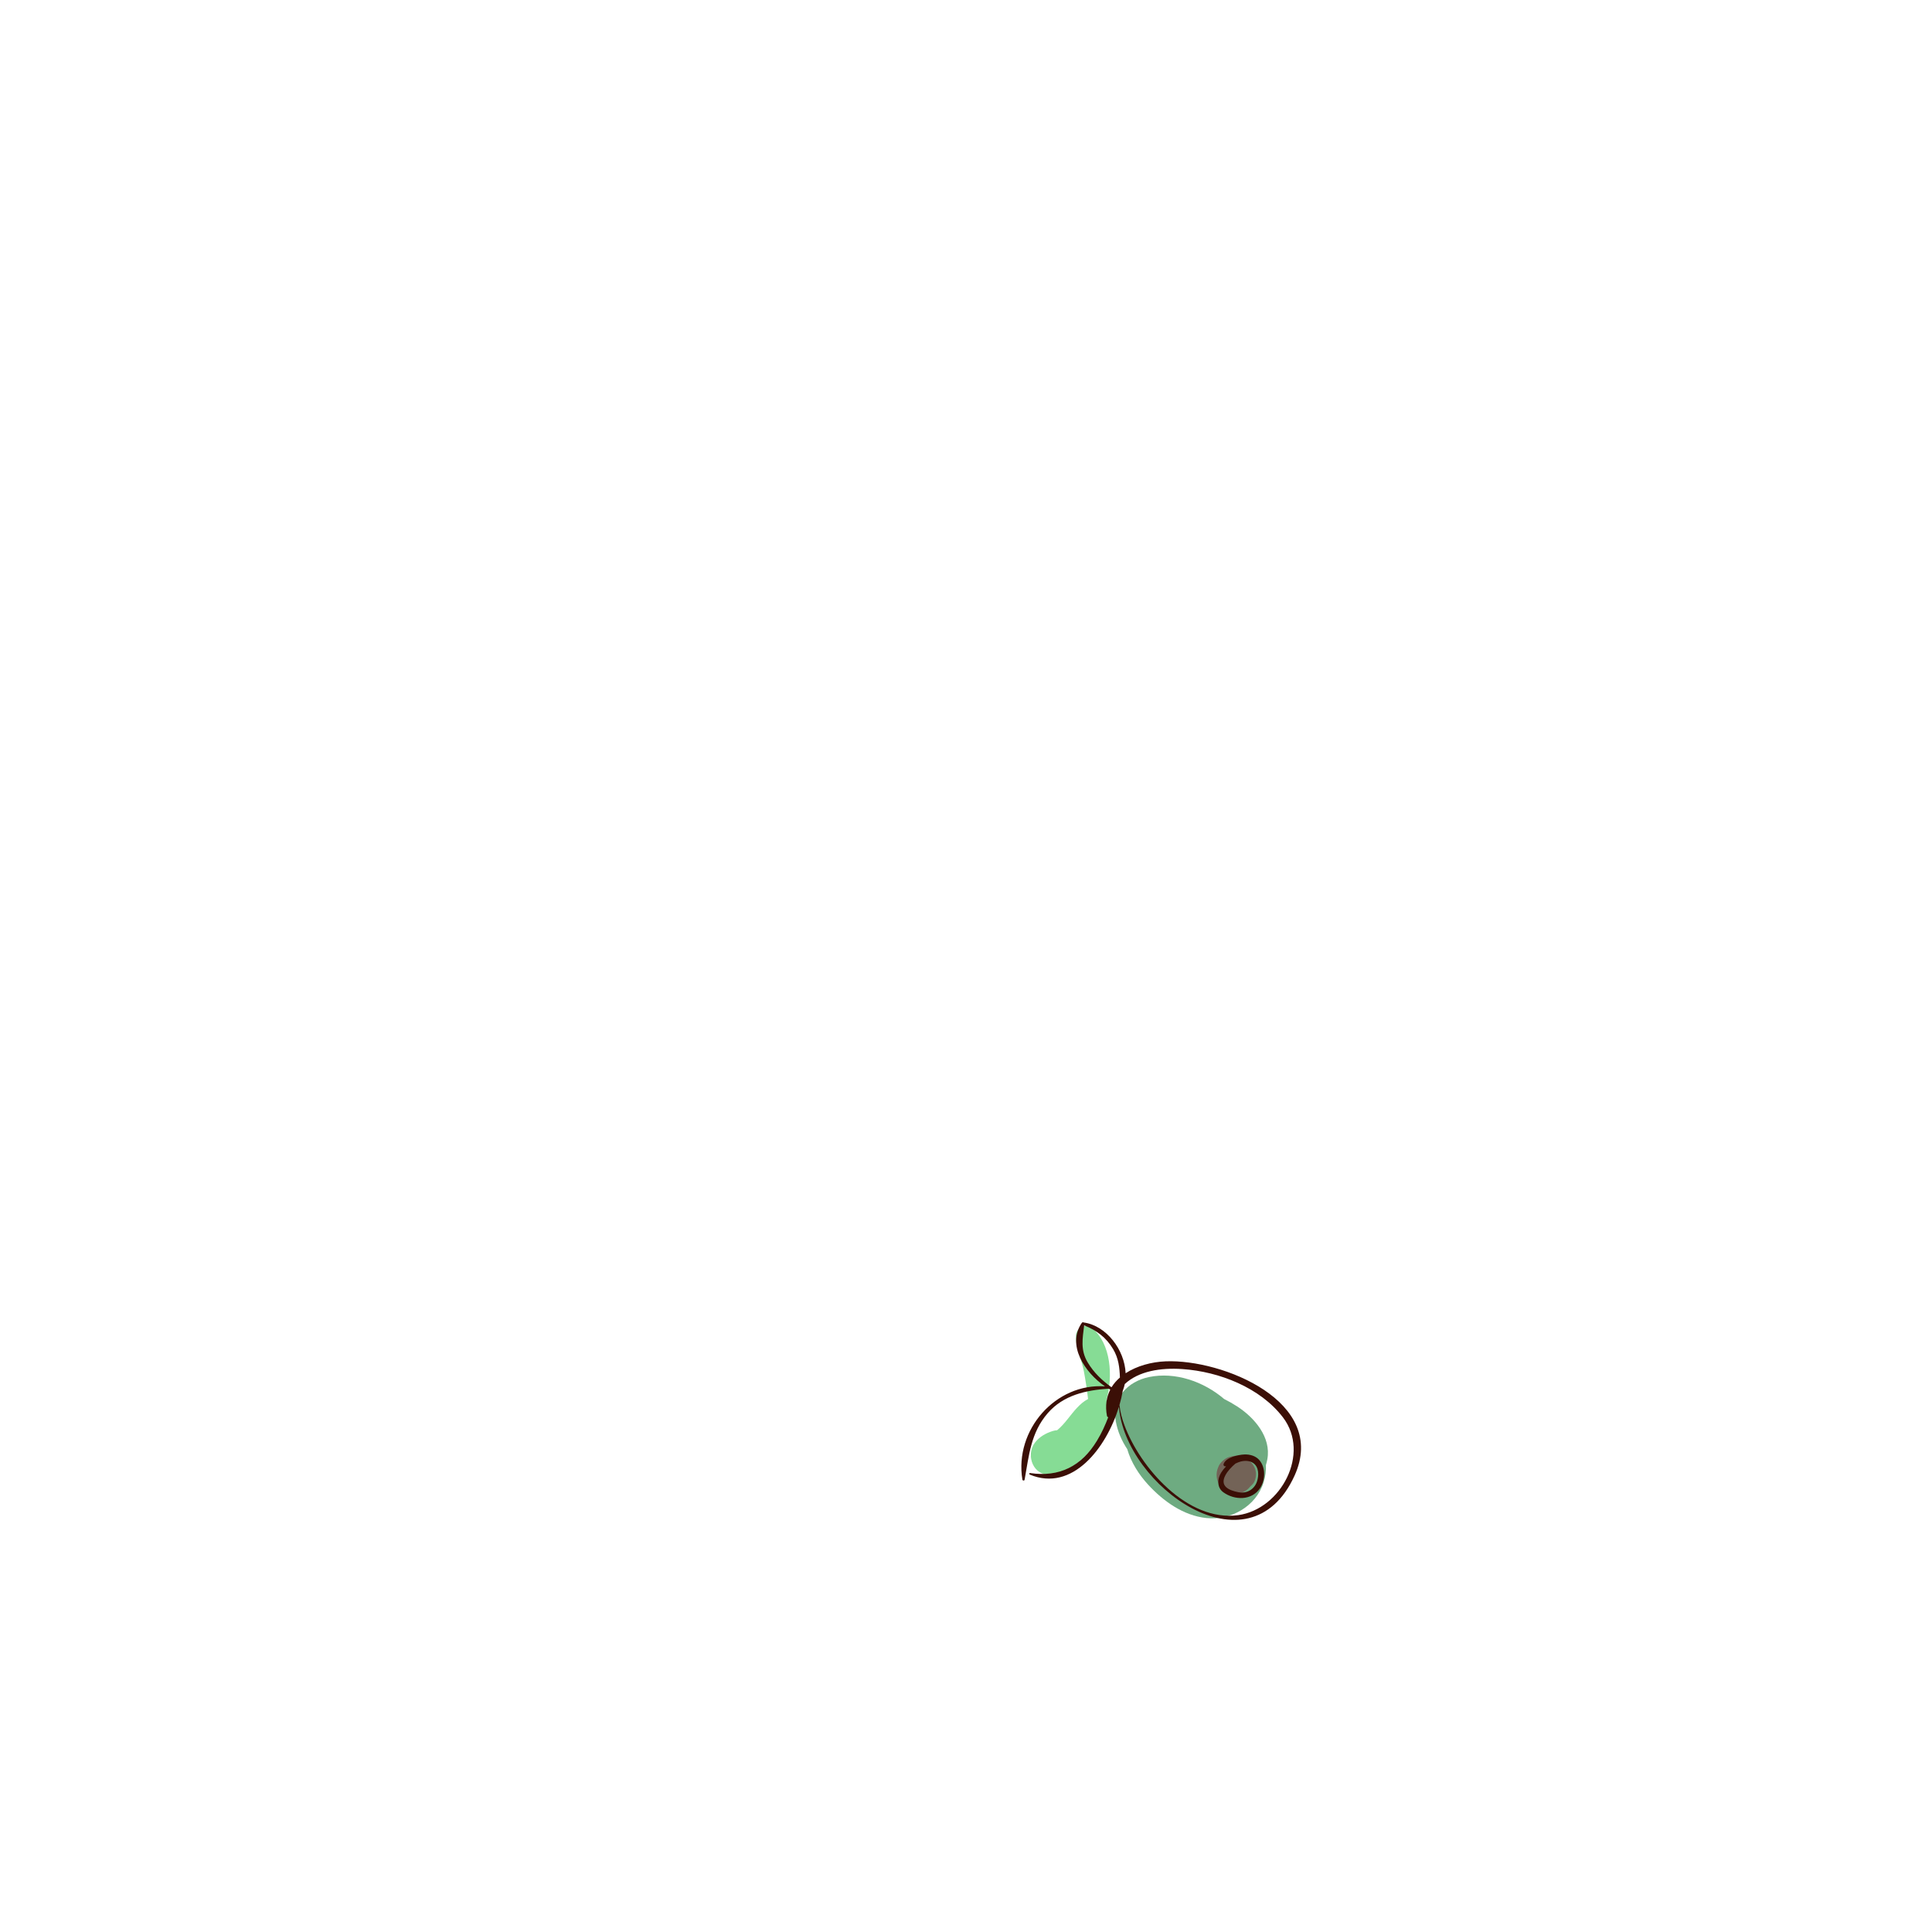
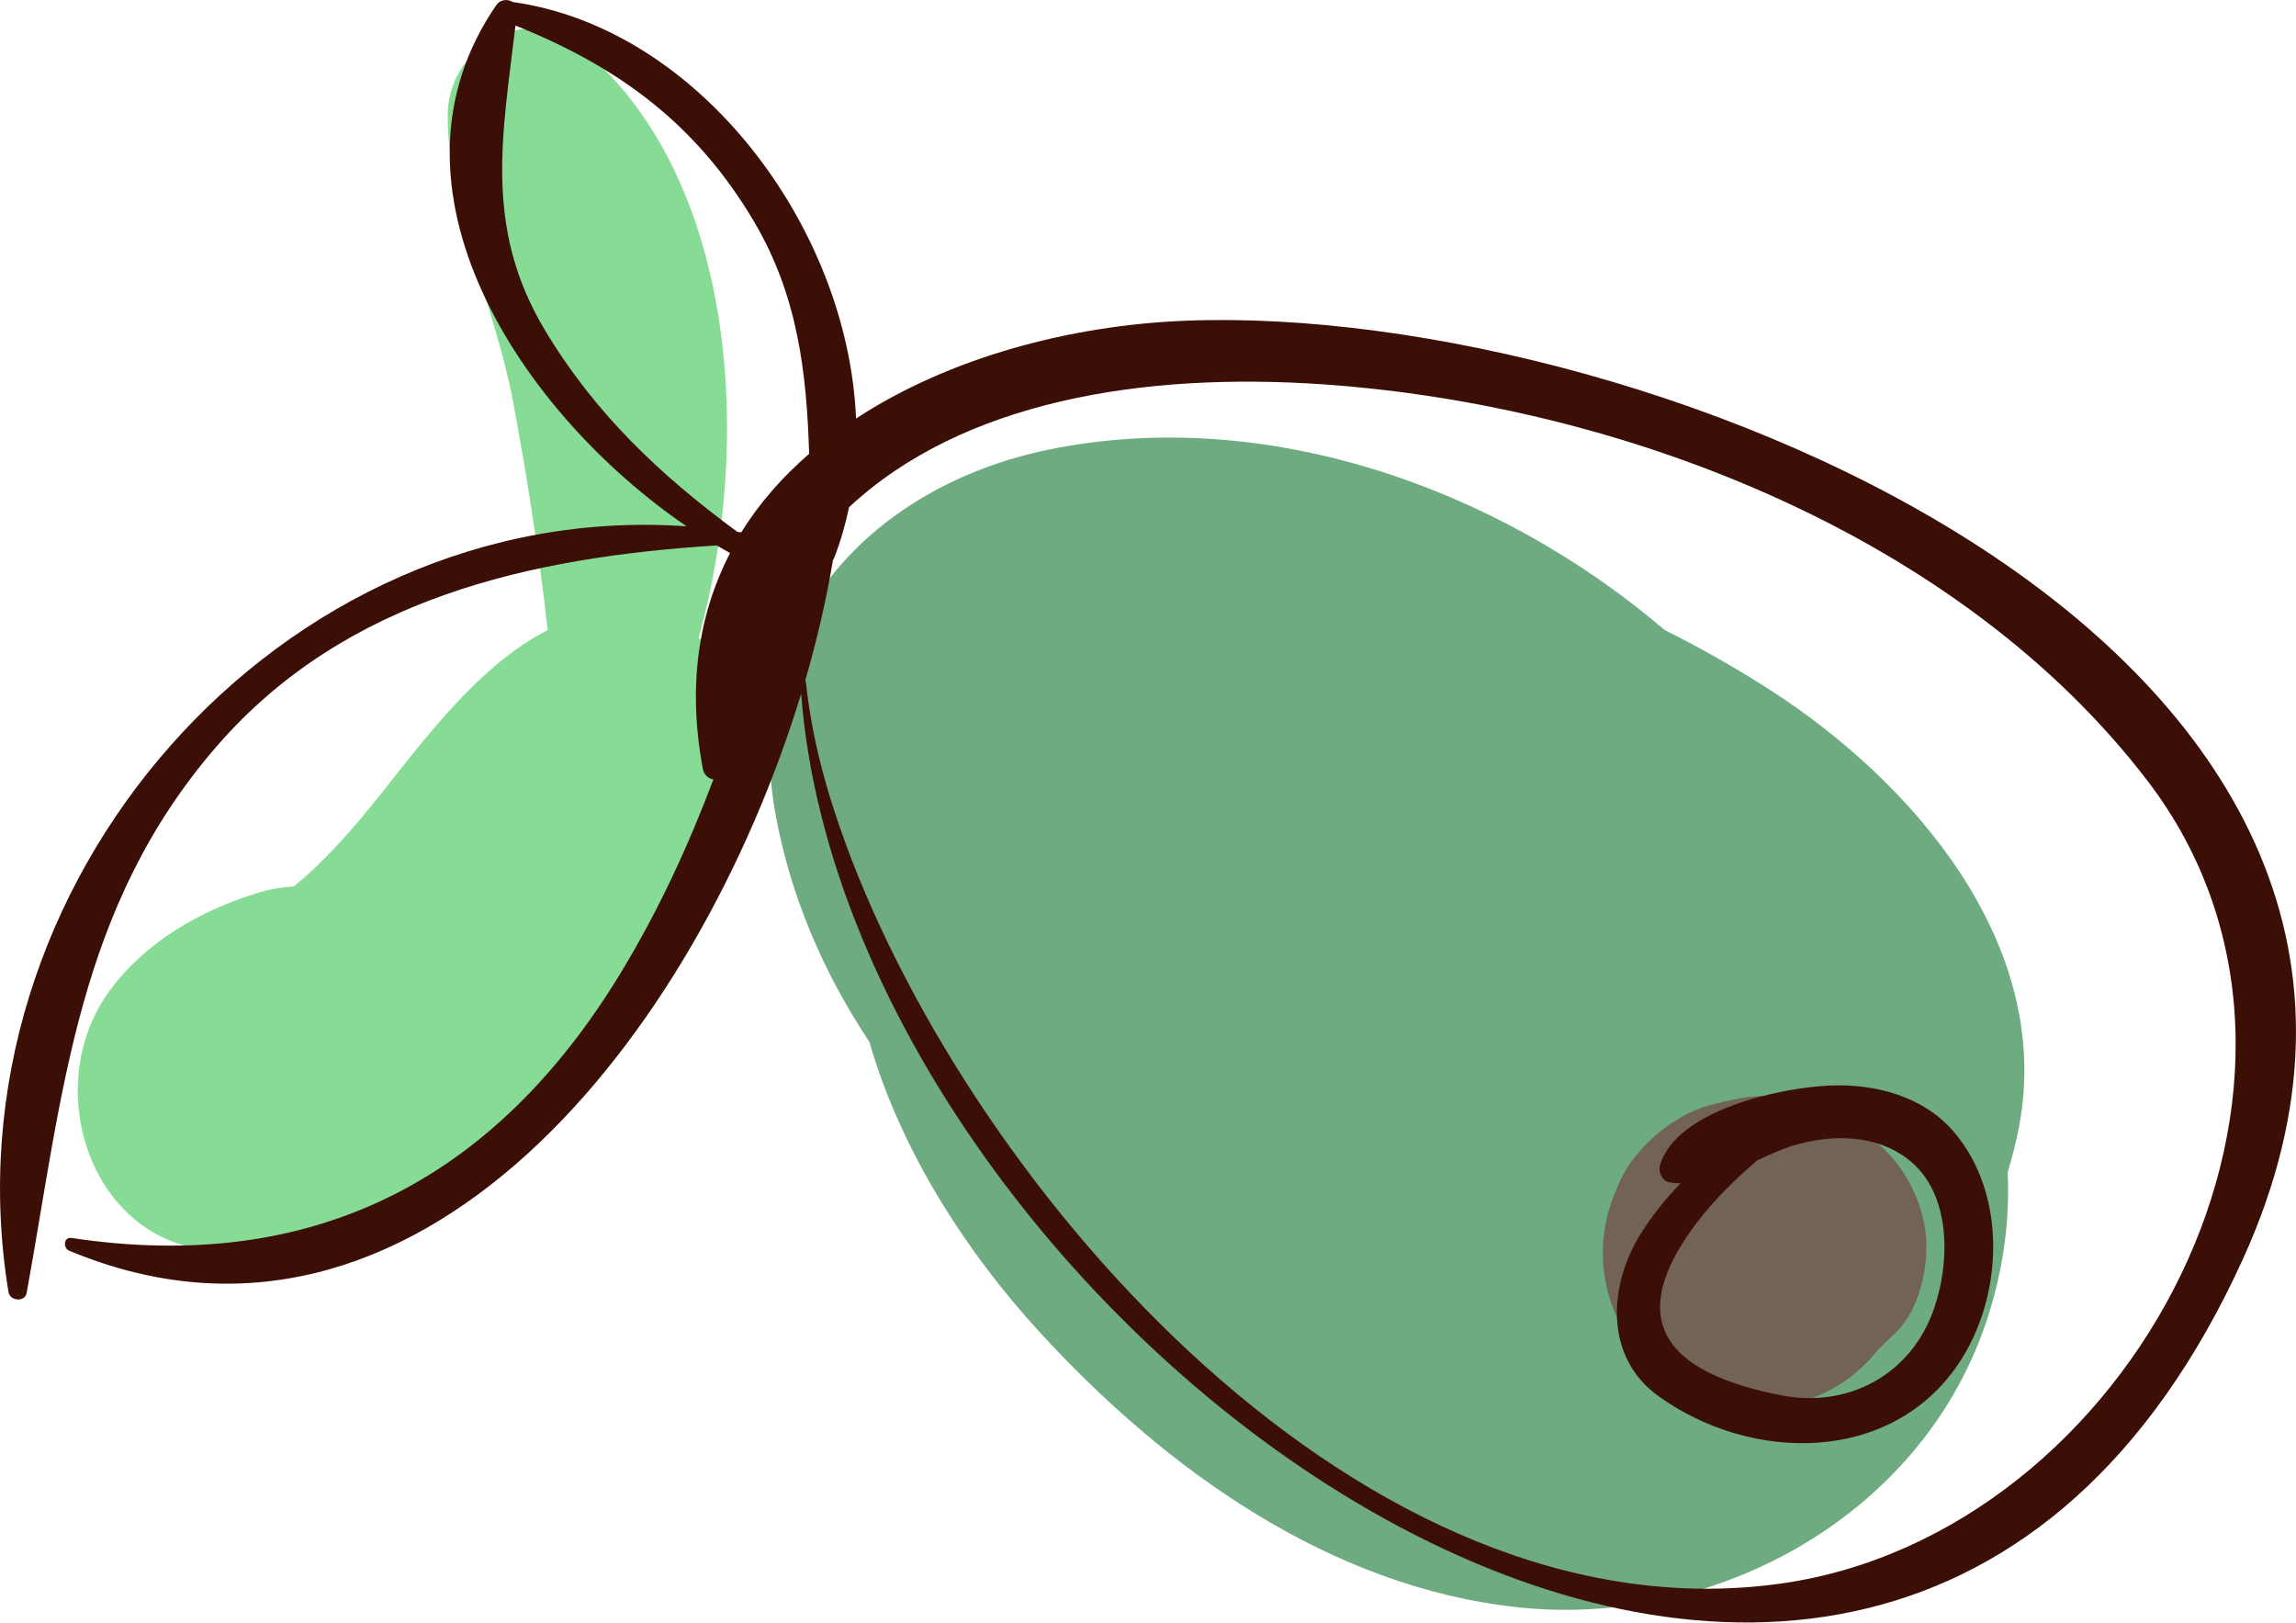
- <svg xmlns="http://www.w3.org/2000/svg" version="1.1" x="0px" y="0px" viewBox="0 0 800 800" style="enable-background:new 0 0 800 800;" xml:space="preserve">
+ <svg xmlns="http://www.w3.org/2000/svg" version="1.1" x="0px" y="0px" style="enable-background:new 0 0 800 800;" xml:space="preserve" viewBox="422.92 547.52 115.81 81.83">
  <g id="objetcs">
    <g>
      <path style="fill:#6EAB81;" d="M512.229,582.335c-1.725-1.111-3.509-2.123-5.338-3.036c-8.566-7.316-20.325-11.316-31.082-9.102    c-8.857,1.822-15.5,8.77-13.787,18.306c0.757,4.217,2.441,8.09,4.751,11.566c1.577,5.482,4.896,10.612,8.579,14.628    c6.313,6.887,14.608,12.88,24.167,13.889c10.059,1.063,20.543-4.752,23.695-14.729c0.796-2.521,1.081-4.922,0.974-7.207    c0.229-0.775,0.435-1.564,0.586-2.383C526.473,595.086,519.374,586.938,512.229,582.335z" />
      <path style="fill:#736357;" d="M520.065,609.888c-0.146-1.797-1.152-3.765-2.682-4.89c-1.082-1.08-2.469-1.854-3.991-2.088    c-1.713-0.264-2.669-0.066-4.331,0.382c-1.845,0.498-3.936,2.339-4.58,4.158c-0.563,1.241-0.792,2.542-0.688,3.901    c0.17,2.102,1.203,4.023,2.807,5.381c0.004,0.003,0.007,0.007,0.011,0.01c2.07,1.752,5.052,2.244,7.593,1.339    c1.409-0.503,2.57-1.379,3.445-2.49c0.3-0.287,0.598-0.576,0.896-0.864C519.731,613.578,520.192,611.466,520.065,609.888z" />
      <path style="fill:#86DC95;" d="M458.16,579.69c2.739-9.747,1.957-23.252-5.958-29.769c-2.889-2.378-6.736,0.045-6.703,3.497    c0.049,4.944,2.396,9.532,3.297,14.349c0.714,3.812,1.313,7.667,1.749,11.53c-3.393,1.732-6.065,5.313-8.348,8.182    c-1.541,1.936-2.928,3.507-4.462,4.745c-0.571,0.032-1.168,0.132-1.788,0.32c-2.899,0.881-5.703,2.481-7.506,4.953    c-3.825,5.243-0.483,13.971,6.8,13.033c7.12-0.917,12.591-5.494,17.119-10.785c3.328-3.889,7.299-9.353,7.853-14.579    C460.456,582.867,459.615,580.917,458.16,579.69z" />
      <g>
        <g>
          <path style="fill:#3B0F06;" d="M482.697,563.696c-5.803,0.234-11.904,1.857-16.598,4.933      c-0.405-9.651-7.911-19.688-17.314-21.007c-0.245-0.162-0.632-0.134-0.822,0.142c-6.339,9.174,1.199,20.578,9.589,26.3      c-20.417-1.439-37.59,18.05-34.202,38.626c0.073,0.445,0.828,0.517,0.914,0.043c1.836-10.108,2.541-19.449,9.589-27.577      c6.475-7.466,15.831-9.538,25.221-10.127c0.223,0.132,0.445,0.261,0.667,0.384c-1.554,3.016-2.167,6.624-1.371,10.874      c0.061,0.327,0.284,0.498,0.535,0.541c-1.252,3.315-2.741,6.568-4.666,9.743c-6.385,10.527-15.598,15.215-27.716,13.384      c-0.394-0.06-0.434,0.509-0.114,0.643c17.565,7.329,31.694-10.922,36.921-28.09c2.485,32.645,53.871,69.962,72.727,28.502      C549.962,580.434,506.224,562.748,482.697,563.696z M450.393,564.148c-3.096-5.175-2.111-9.88-1.473-15.339      c5.189,2.083,9.092,4.933,12.016,9.857c2.241,3.774,2.67,7.687,2.797,11.74c-1.339,1.167-2.509,2.478-3.423,3.962      c-0.068-0.011-0.135-0.016-0.203-0.026C456.258,571.509,452.942,568.408,450.393,564.148z M512.741,627.386      c-20.976,2.941-40.708-19.727-47.155-37.286c-0.988-2.692-1.715-5.333-2.017-8.188c-0.003-0.028-0.022-0.044-0.037-0.062      c0.604-2.069,1.073-4.117,1.406-6.099c0.02-0.032,0.043-0.059,0.058-0.097c0.324-0.829,0.567-1.685,0.75-2.553      c5.742-5.35,14.811-6.824,23.905-6.197c15.16,1.046,32.141,7.641,41.588,19.994C542.674,601.852,530.458,624.9,512.741,627.386z      " />
          <path style="fill:#3B0F06;" d="M521.463,604.593c-1.531-1.781-3.948-2.417-6.213-2.326c-2.556,0.102-7.76,1.245-8.595,4.004      c-0.103,0.341,0.082,0.788,0.456,0.874c0.189,0.043,0.383,0.047,0.576,0.056c-0.73,0.747-1.401,1.578-1.995,2.518      c-1.641,2.599-1.865,6.227,0.863,8.2c4.696,3.395,11.745,3.434,15.148-1.613C523.977,612.934,524.185,607.76,521.463,604.593z       M520.47,613.528c-1.151,3.325-4.334,5.037-7.742,4.357c-3.989-0.796-7.734-2.531-5.302-7.047      c0.93-1.725,2.467-3.387,4.135-4.799c0.726-0.337,1.439-0.66,2.118-0.833c1.744-0.445,3.633-0.438,5.179,0.561      C521.362,607.386,521.328,611.047,520.47,613.528z" />
        </g>
      </g>
    </g>
  </g>
</svg>
